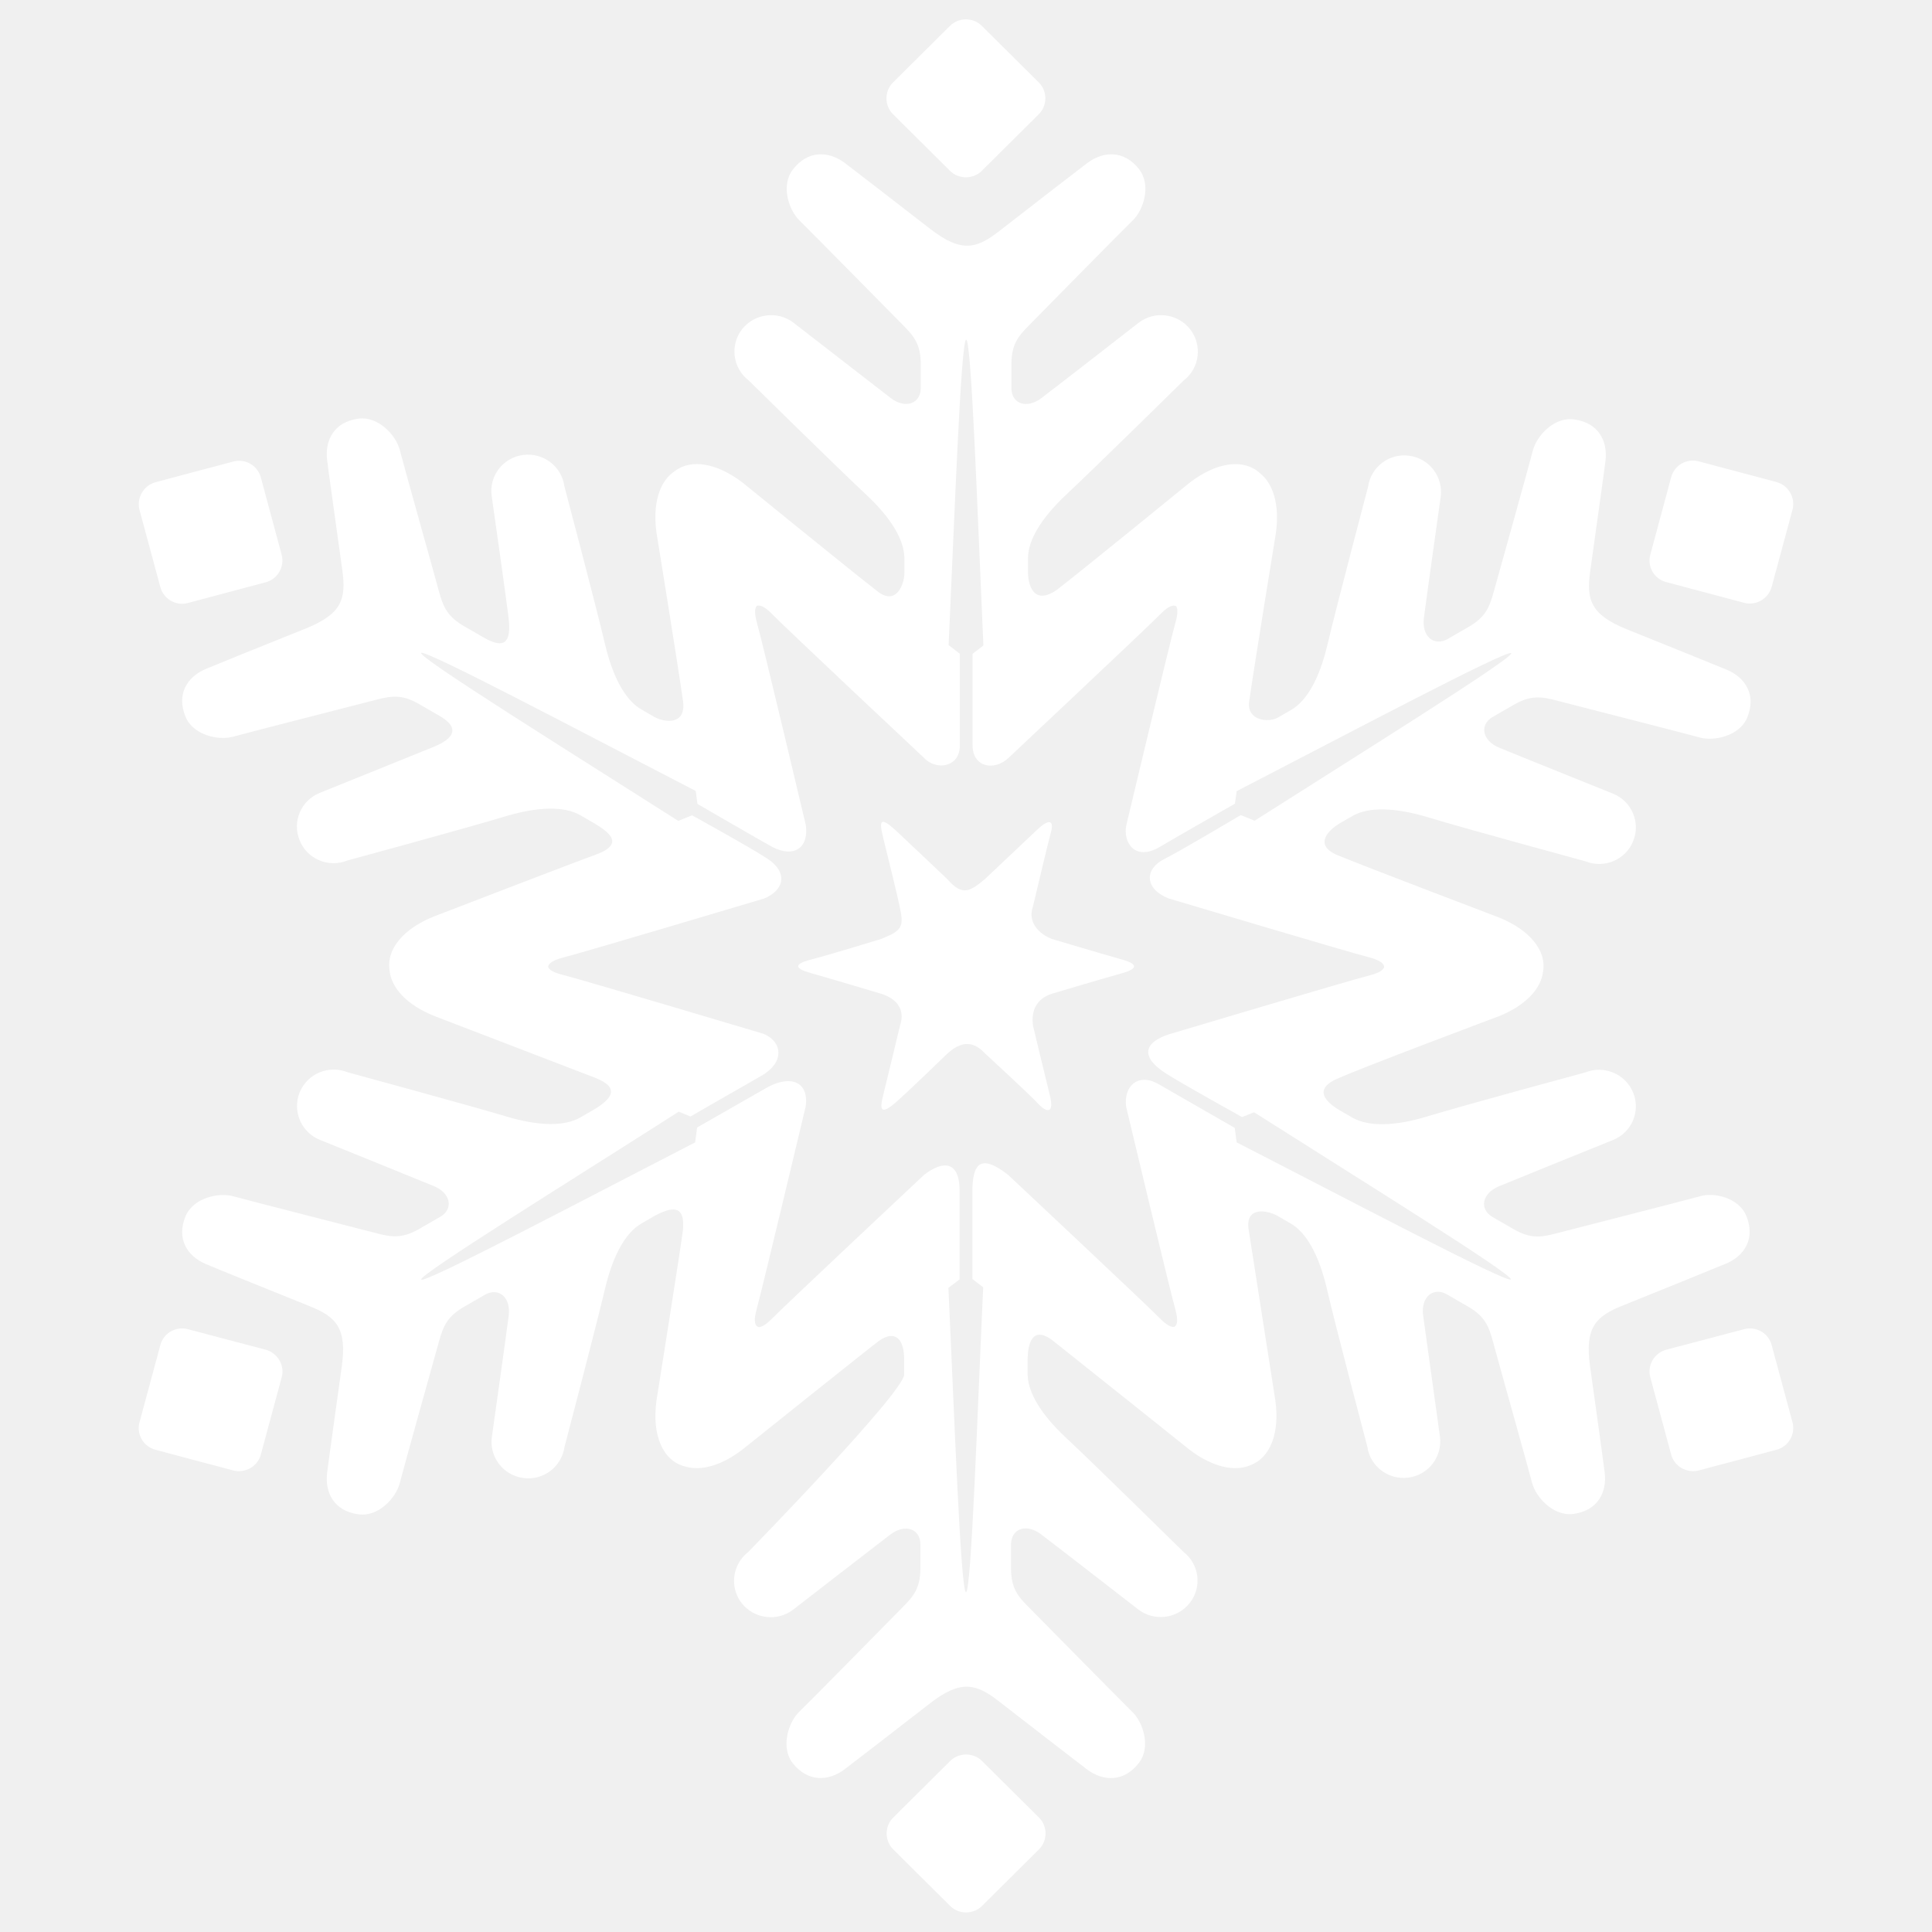
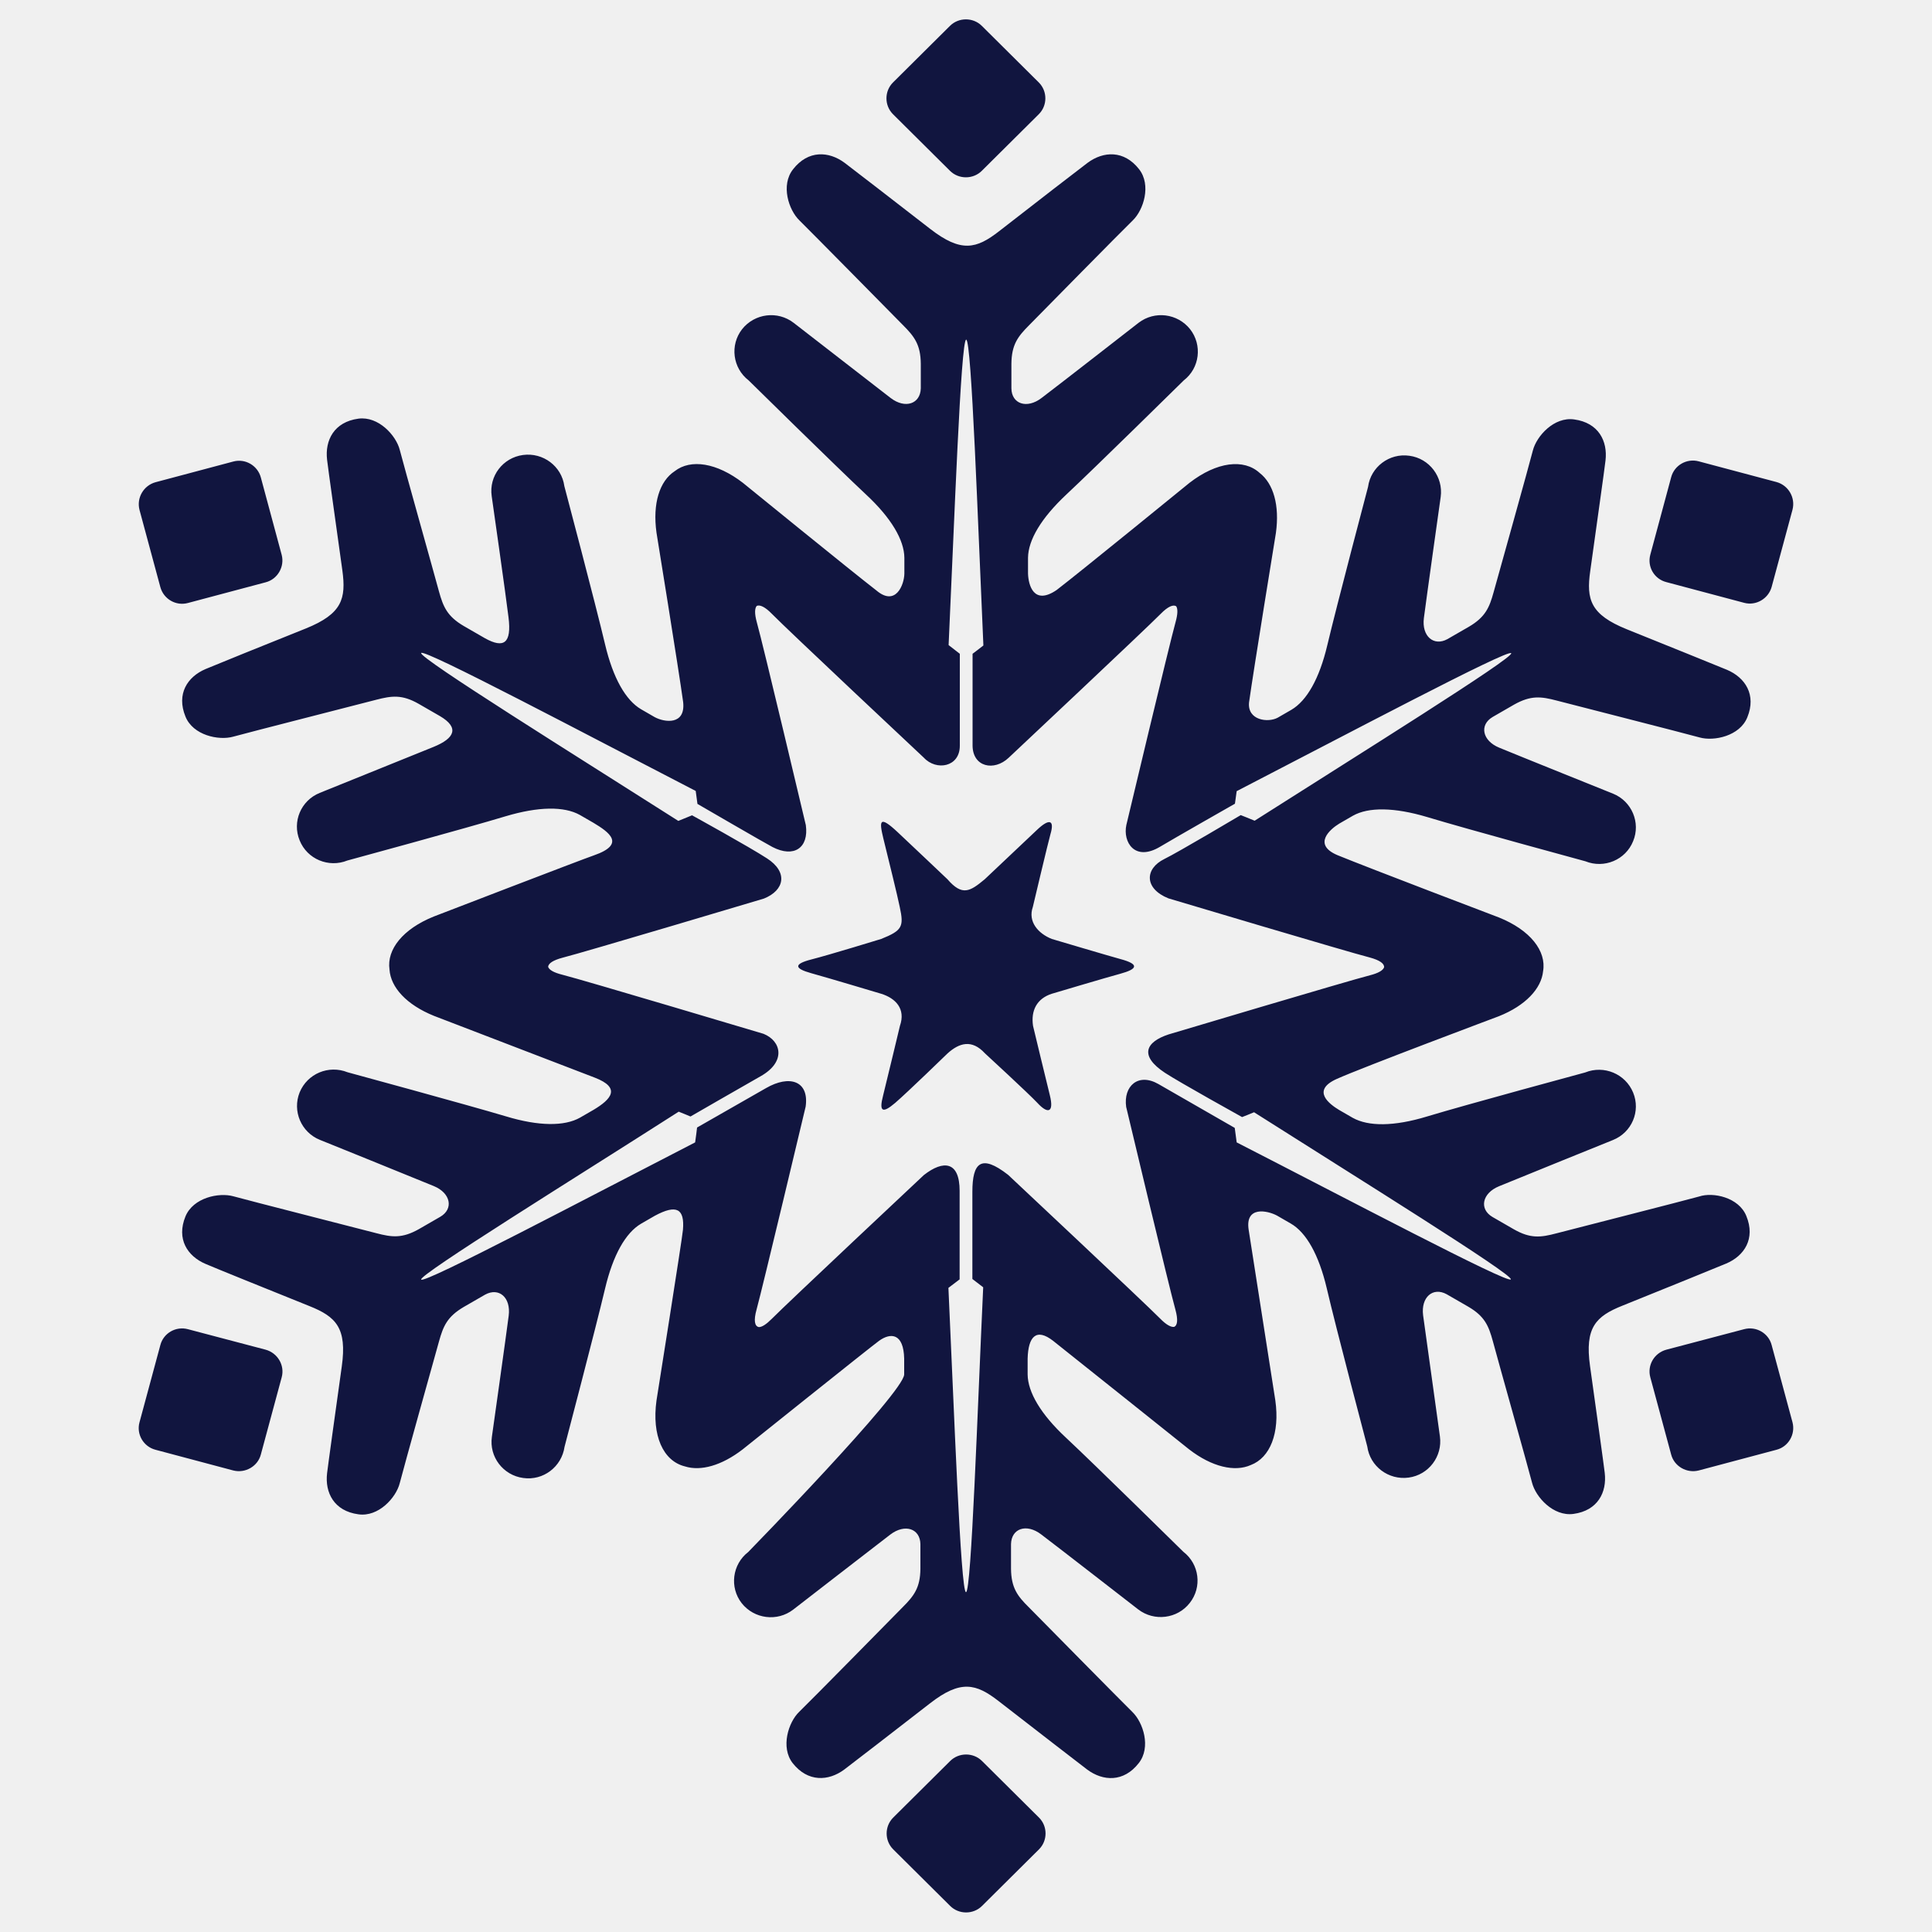
<svg xmlns="http://www.w3.org/2000/svg" version="1.1" id="Layer_1" x="0px" y="0px" viewBox="0 0 1000 1000" style="enable-background:new 0 0 1000 1000;" xml:space="preserve">
  <style type="text/css">
- 	.st0{fill:#FFFFFF;}
+ 	.st0{fill:#11153F;}
</style>
  <g>
-     <path class="st0" d="M854.2,287.1c-1.7,6.2,2,12.6,8.3,14.2l40.2,10.7c6.2,1.7,12.6-2.1,14.3-8.2l10.8-40   c1.6-6.2-2.1-12.6-8.3-14.3l-40.2-10.7c-6.2-1.7-12.7,2-14.3,8.2L854.2,287.1z M97.3,688c-6.2-1.7-12.7,2-14.3,8.2l-10.8,40   c-1.7,6.2,2.1,12.6,8.3,14.2l40.2,10.7c6.2,1.6,12.7-2.1,14.3-8.2l10.8-40c1.7-6.2-2.1-12.6-8.3-14.3L97.3,688z M135,247.1   c-1.7-6.2-8.1-9.9-14.3-8.2l-40.2,10.7c-6.2,1.7-9.9,8.1-8.3,14.3l10.8,40c1.7,6.2,8.1,9.9,14.3,8.2l40.2-10.7   c6.2-1.6,9.9-8.1,8.3-14.2L135,247.1z M508.3,911.5c-4.5-4.5-12-4.5-16.5,0l-29.5,29.3c-4.5,4.5-4.5,11.9,0,16.4l29.5,29.3   c4.5,4.5,12,4.5,16.5,0l29.5-29.3c4.5-4.5,4.5-11.9,0-16.4L508.3,911.5z M537.7,59.1c4.5-4.5,4.5-11.9,0-16.4l-29.5-29.3   c-4.5-4.5-12-4.5-16.5,0l-29.5,29.3c-4.5,4.5-4.5,11.9,0,16.4l29.5,29.3c4.5,4.5,12,4.5,16.5,0L537.7,59.1z M534.6,469.4   c0,0,8-33.8,9.1-37.6c2.3-7.7-0.8-8.1-6.9-2.3c-5.4,5.1-27.1,25.6-27.1,25.6c-7.6,6.3-11.6,8.9-19.3,0c0,0-19.6-18.6-25.7-24.3   c-9.6-9-9.7-6-7.5,3.1c3,12.2,7.2,29.2,8.5,35.5c2.2,10.2,1.4,12.2-9.6,16.6c0,0-26.7,8.2-36.1,10.6s-8.8,4.7-0.2,7.1   c8.7,2.4,36.4,10.7,36.4,10.7c7.3,2.3,12.7,7.7,9.6,16.6c0,0-6.6,27.6-8.7,36c-2.2,8.4-0.4,9.5,6.2,3.9   c6.5-5.6,27.2-25.7,27.2-25.7c6-5.4,12.5-7.4,19.3,0c0,0,22.6,20.8,27.1,25.6c5.3,5.8,8.8,5.4,6.5-3.9c-1.3-5.1-8.7-35.9-8.7-35.9   c-1.2-8,2-14.1,9.6-16.6c0,0,29.2-8.7,35.6-10.4c8.8-2.4,10.1-4.9,0-7.6c-5.2-1.4-35.5-10.4-35.5-10.4   C537.4,483.2,531.9,477.1,534.6,469.4L534.6,469.4z M782,662.2c1.4-2.4-80.5-53.2-132.9-86.5c-2.6,1.1-4.7,1.9-6.2,2.5   c0,0-32.6-18.1-39.9-22.9c-13.5-8.9-10-16,1.9-19.9c0,0,93.1-27.8,104.2-30.6c4.3-1.1,6.7-2.5,7.3-4.1c0.2-1.9-2.2-3.7-7.4-5.1   c-11.1-2.8-104.2-30.6-104.2-30.6c-12.7-5.1-12.3-15.4-2.1-20.4c7-3.4,39.5-22.7,39.5-22.7c1.6,0.6,4,1.6,7.2,2.9   c52.6-33.5,134.2-84.3,132.8-86.7c-1.4-2.4-86.9,42.9-142.1,71.4c-0.4,2.8-0.7,5-0.9,6.5c0,0-31.3,17.8-38.8,22.3   c-13.1,7.8-19.3-2.5-17.4-11.3c0,0,22.4-94.1,25.5-105.1c1.1-4,1.2-6.7,0.3-8.1c-1.5-1-4.3,0.1-8,3.9c-8,8.1-78.7,74.5-78.7,74.5   c-7.6,7.2-18.7,4.8-18.7-6.4v-47.4c1.3-1,3.2-2.4,5.6-4.3c-2.8-61.8-6.1-158.3-8.9-158.3s-6.2,96-9.1,158.1   c2.5,1.9,4.5,3.5,5.8,4.5V386c0,11.1-12.2,13.1-18.6,6.2c0,0-70.7-66.3-78.7-74.5c-3.5-3.6-6.2-4.8-7.8-4.1c-1.1,1.2-1.2,4,0,8.4   c3.1,10.9,25.4,105.1,25.4,105.1c1.6,11.7-6.1,17.1-17.3,11.3c-3.5-1.8-38.8-22.3-38.8-22.3c-0.2-1.6-0.5-3.8-0.9-6.7   C304.9,380.9,219.4,335.6,218,338c-1.4,2.4,80.5,53.4,133.1,86.9c3.2-1.3,5.6-2.3,7.1-2.9c0,0,29.6,16.3,38.8,22.3   c11,7.1,9.1,16.5-1.6,20.8c0,0-93.1,27.8-104.2,30.6c-4.9,1.3-7.3,2.9-7.5,4.7c0.5,1.6,2.9,3,7.3,4.1   c11.1,2.8,104.2,30.6,104.2,30.6c9.2,3.7,11.8,14.4-1.4,21.9c-8.5,4.8-36.4,20.9-36.4,20.9c-1.5-0.6-3.5-1.5-6.1-2.5   C298.8,609,216.6,659.9,218,662.3c1.4,2.4,86.4-42.5,141.8-71c0.5-3.4,0.8-6,1-7.7c0,0,29.2-16.7,35.7-20.4   c12.1-7,22.4-3.8,20.5,9.6c0,0-22.4,94.1-25.4,105c-1.6,5.7-1,8.7,1.2,9.1c1.6,0,3.8-1.4,6.7-4.3c8-8.1,78.7-74.4,78.7-74.4   c10.1-7.9,18.5-7.2,18.5,8.2v45.8c-1.3,1-3.3,2.5-5.8,4.4c2.9,62.1,6.3,157.5,9.1,157.5c2.8,0,6-95.9,8.9-157.8   c-2.4-1.8-4.3-3.3-5.6-4.3v-45.1c0-15,4.4-19.8,18.5-8.8c0,0,70.7,66.3,78.7,74.4c3.1,3.2,5.6,4.5,7.2,4.3c1.8-0.8,2.1-3.7,0.7-8.9   c-3.1-10.9-25.5-105-25.5-105c-1.5-10.7,6.2-17.8,16.7-11.8c4,2.3,39.5,22.7,39.5,22.7c0.2,1.7,0.6,4.2,1,7.5   C695.6,619.7,780.6,664.6,782,662.2L782,662.2z M903.9,629.4c4.8,11.7-1,20.6-10.4,24.6c-4.2,1.8-33.4,13.6-53.7,21.8   c-13.8,5.5-19.6,11.3-16.8,31.3c3,21.5,7.1,50.9,7.6,55.2c1.2,10.1-3.6,19.6-16.2,21.3c-10.4,1.4-19.5-8.7-21.4-16.1   c-1.9-7.5-18.3-65.7-20.3-73.3c-2.2-8-4.2-12.9-12.8-17.9l-11.1-6.4c-7.1-3.9-13.4,1.5-12.2,10.9c1.3,9.5,8.7,62.7,8.7,62.7   c1.4,10.3-5.8,19.9-16.2,21.3c-10.4,1.4-20-5.8-21.4-16.1c0,0-16.3-61.7-21-82c-4.1-17.3-10.6-28.8-18.6-33.4l-7.1-4.1   c-5-2.7-16.6-5.1-14.7,7.3c1.9,12.4,13.8,88.3,13.8,88.3c2.4,17-2.7,29.7-12.7,33.5c-8.3,3.7-20.1,1-31.9-8.1   c0,0-64.7-51.7-70.3-56.1c-8.9-7-13-2.2-13.3,9.1v8.2c0.1,9.2,6.8,20.6,19.8,32.7c15.3,14.3,60.8,59.1,60.8,59.1   c8.3,6.4,9.8,18.3,3.3,26.5c-6.4,8.2-18.4,9.7-26.7,3.3c0,0-42.5-33-50.2-38.8c-7.6-5.8-15.4-3.1-15.6,5V812   c0.1,9.8,3.3,14.1,9.2,19.9c5.5,5.6,48.1,48.8,53.6,54.2c5.6,5.4,9.8,18.3,3.3,26.5c-7.8,10-18.5,9.4-26.7,3.3   c-3.6-2.7-28.5-22-45.8-35.4c-11.7-9.1-19.7-11.2-35.6,1.2c-17.3,13.4-40.8,31.6-44.3,34.2c-8.2,6.1-18.9,6.6-26.7-3.3   c-6.4-8.2-2.2-21.2,3.3-26.5c5.6-5.4,48.1-48.6,53.6-54.2c5.9-5.9,9.1-10.1,9.2-19.9v-12.7c-0.1-8.1-8-10.8-15.6-5   s-50.2,38.8-50.2,38.8c-8.3,6.4-20.2,4.9-26.7-3.3c-6.4-8.2-4.9-20.1,3.4-26.5c0,0,80.6-82.6,80.7-91.9v-8.2   c-0.3-13.1-6.9-13.6-13-9.2c-3.8,2.7-70.6,56.2-70.6,56.2c-10.9,8.4-21.7,11.4-29.9,8.8c-11.3-2.8-17.2-16-14.7-34.1   c0,0,13.4-84.3,13.7-88.4c0.9-10.9-3.3-13.3-14.6-7.2l-7.1,4.1c-8,4.7-14.5,16.2-18.6,33.5c-4.8,20.3-21,82-21,82   c-1.5,10.3-11,17.6-21.4,16.1c-10.4-1.4-17.7-11-16.2-21.3c0,0,7.5-53.2,8.7-62.7s-5.1-14.8-12.2-10.9l-11.1,6.4   c-8.5,5-10.6,9.9-12.8,17.9c-2.1,7.5-18.4,65.8-20.3,73.3c-1.9,7.5-11,17.6-21.4,16.1c-12.6-1.7-17.4-11.2-16.2-21.3   c0.5-4.3,4.6-33.7,7.6-55.2c2.8-20-3-25.8-16.8-31.3c-20.4-8.2-49.6-20-53.7-21.8c-9.4-4-15.2-12.9-10.4-24.6   c4-9.7,17.3-12.5,24.8-10.4s66.4,17.1,74,19.1c8,2.1,13.3,2.8,22-2.1l11.1-6.4c7-4.1,5.4-12.3-3.4-15.9   c-8.9-3.7-58.9-23.9-58.9-23.9c-9.7-3.9-14.4-14.9-10.5-24.6c4-9.7,15-14.3,24.8-10.4c0,0,61.8,16.8,81.9,22.8   c17.1,5.2,30.4,5.2,38.4,0.7l7.1-4.1c9-5.4,14.3-11.3,0.6-16.6c-6.8-2.6-83.3-32-83.3-32c-14.1-5.7-22.4-14.7-23-24   c-1.5-10.4,7-21,22.9-27.4c0,0,76.8-29.6,83-31.7c16.6-5.8,7.7-12-0.3-16.8l-7.1-4.1c-8.1-4.5-21.3-4.4-38.4,0.7   c-20.1,6.1-81.9,22.9-81.9,22.9c-9.7,3.9-20.8-0.7-24.7-10.4c-4-9.7,0.7-20.7,10.4-24.6c0,0,50-20.2,58.9-23.8   c11.3-4.6,13.2-10.1,3.4-15.9l-11.1-6.4c-8.6-4.9-13.9-4.2-22-2.1c-7.6,2-66.5,17-74,19.1s-20.8-0.7-24.7-10.4   c-4.8-11.7,1-20.6,10.4-24.6c4-1.7,31.6-12.9,51.9-21c18.8-7.6,20.9-15.4,18.9-30.1c-3-21.7-7.4-52.7-7.9-57.2   c-1.2-10.1,3.6-19.6,16.2-21.3c10.4-1.4,19.5,8.7,21.4,16.1c1.9,7.5,18.3,65.8,20.3,73.3c2.2,8,4.3,12.9,12.8,17.9l11.1,6.4   c9.6,5.3,13.8,2.7,12.1-10.9c-1.3-10.9-8.7-62.7-8.7-62.7c-1.5-10.4,5.8-19.9,16.2-21.3c10.4-1.4,20,5.8,21.4,16.1   c0,0,16.3,61.6,21.1,82c4.1,17.3,10.6,28.8,18.6,33.5l7.1,4.1c5,2.7,16,4.3,14.7-7.8c-2.3-16.8-13.8-87.7-13.8-87.7   c-2.1-15.1,1.6-26.7,9.4-31.8c8.3-6.5,21.8-4.4,35.3,6c0,0,56.4,45.9,69.1,55.7c10,8.5,14.4-2.9,14.5-8.7v-8.2   c-0.1-9.2-6.8-20.6-19.8-32.7c-15.3-14.3-60.8-59.1-60.8-59.1c-8.3-6.4-9.8-18.3-3.4-26.5c6.5-8.2,18.4-9.7,26.7-3.3   c0,0,42.6,33,50.2,38.9c7.6,5.8,15.4,3,15.6-5v-12.7c-0.1-9.9-3.3-14.1-9.2-20c-5.5-5.6-48.1-48.8-53.6-54.2   c-5.6-5.4-9.8-18.3-3.3-26.5c7.8-10,18.5-9.4,26.7-3.3c3.5,2.6,27,20.8,44.3,34.2c16,12.4,23.9,10.3,35.6,1.2   c17.3-13.5,42.2-32.7,45.8-35.4c8.2-6.1,18.9-6.7,26.7,3.3c6.4,8.2,2.3,21.1-3.3,26.5s-48.1,48.6-53.6,54.2   c-5.9,5.9-9.1,10.1-9.2,20V201c0.1,8.1,8,10.8,15.6,5c7.7-5.8,50.2-38.9,50.2-38.9c8.3-6.4,20.2-4.9,26.7,3.3   c6.4,8.2,5,20.1-3.3,26.5c0,0-45.5,44.8-60.8,59.1c-13,12.2-19.7,23.5-19.8,32.7v8.2c0.2,5.9,2.9,16.6,14.8,8.5   c12-9.2,68.8-55.5,68.8-55.5c14.1-10.9,28.1-12.6,36.3-5.1c7.1,5.5,10.4,16.7,8.4,31.1c0,0-11.6,71.1-13.9,87.7   c-0.9,9.2,9.7,10.6,14.8,7.9l7.1-4.1c8-4.7,14.5-16.1,18.6-33.4c4.8-20.3,21.1-82,21.1-82c1.4-10.3,11-17.6,21.4-16.1   c10.4,1.4,17.6,11,16.2,21.3c0,0-7.5,53.2-8.7,62.7c-1.2,9.4,5.1,14.8,12.2,10.9l11.1-6.4c8.5-5,10.6-9.9,12.8-17.9   c2.1-7.5,18.4-65.8,20.3-73.3c1.9-7.5,11-17.6,21.4-16.1c12.6,1.7,17.4,11.2,16.2,21.3c-0.5,4.5-4.9,35.5-7.9,57.2   c-2.1,14.7,0.1,22.5,18.9,30.1c20.3,8.2,47.9,19.3,51.9,21c9.4,4,15.3,12.9,10.5,24.6c-3.9,9.7-17.3,12.5-24.7,10.4   c-7.5-2.1-66.4-17.1-74-19.1c-8-2.1-13.3-2.8-22,2.1l-11.1,6.4c-7,4.1-5.4,12.3,3.4,15.9c8.9,3.7,58.9,23.8,58.9,23.8   c9.7,3.9,14.4,15,10.4,24.6c-3.9,9.7-15,14.3-24.7,10.4c0,0-61.8-16.8-81.9-22.9c-17.1-5.1-30.4-5.2-38.4-0.7l-7.1,4.1   c-4.8,2.9-13.9,10.8-1,16.3c17.1,7,83.7,32.3,83.7,32.3c16.1,6.5,24.6,17.3,22.8,27.8c-0.9,9-9.1,17.8-22.9,23.3   c0,0-70.7,26.5-84,32.5s-3.5,13.1,1.3,16l7.1,4.1c8.1,4.5,21.3,4.5,38.4-0.7c20.1-6.1,81.9-22.8,81.9-22.8   c9.7-3.9,20.8,0.7,24.8,10.4s-0.7,20.7-10.5,24.6c0,0-50,20.2-58.9,23.9c-8.8,3.6-10.4,11.8-3.4,15.9l11.1,6.4   c8.6,4.9,13.9,4.2,21.9,2.1c7.6-2,66.5-17,74-19.1C886.6,616.9,900,619.7,903.9,629.4L903.9,629.4z M902.7,688   c6.2-1.7,12.7,2,14.3,8.2l10.8,40c1.6,6.2-2.1,12.6-8.3,14.2l-40.2,10.7c-6.2,1.6-12.7-2.1-14.3-8.2l-10.8-40   c-1.7-6.2,2-12.6,8.3-14.3L902.7,688z" />
+     <path class="st0" d="M854.2,287.1c-1.7,6.2,2,12.6,8.3,14.2l40.2,10.7c6.2,1.7,12.6-2.1,14.3-8.2l10.8-40   c1.6-6.2-2.1-12.6-8.3-14.3l-40.2-10.7c-6.2-1.7-12.7,2-14.3,8.2L854.2,287.1z M97.3,688c-6.2-1.7-12.7,2-14.3,8.2l-10.8,40   c-1.7,6.2,2.1,12.6,8.3,14.2l40.2,10.7c6.2,1.6,12.7-2.1,14.3-8.2l10.8-40c1.7-6.2-2.1-12.6-8.3-14.3L97.3,688z M135,247.1   c-1.7-6.2-8.1-9.9-14.3-8.2l-40.2,10.7c-6.2,1.7-9.9,8.1-8.3,14.3l10.8,40c1.7,6.2,8.1,9.9,14.3,8.2l40.2-10.7   c6.2-1.6,9.9-8.1,8.3-14.2L135,247.1z M508.3,911.5c-4.5-4.5-12-4.5-16.5,0l-29.5,29.3c-4.5,4.5-4.5,11.9,0,16.4l29.5,29.3   c4.5,4.5,12,4.5,16.5,0l29.5-29.3c4.5-4.5,4.5-11.9,0-16.4L508.3,911.5z M537.7,59.1c4.5-4.5,4.5-11.9,0-16.4l-29.5-29.3   c-4.5-4.5-12-4.5-16.5,0l-29.5,29.3c-4.5,4.5-4.5,11.9,0,16.4l29.5,29.3c4.5,4.5,12,4.5,16.5,0L537.7,59.1z M534.6,469.4   c0,0,8-33.8,9.1-37.6c2.3-7.7-0.8-8.1-6.9-2.3c-5.4,5.1-27.1,25.6-27.1,25.6c-7.6,6.3-11.6,8.9-19.3,0c0,0-19.6-18.6-25.7-24.3   c-9.6-9-9.7-6-7.5,3.1c3,12.2,7.2,29.2,8.5,35.5c2.2,10.2,1.4,12.2-9.6,16.6c0,0-26.7,8.2-36.1,10.6s-8.8,4.7-0.2,7.1   c8.7,2.4,36.4,10.7,36.4,10.7c7.3,2.3,12.7,7.7,9.6,16.6c0,0-6.6,27.6-8.7,36c-2.2,8.4-0.4,9.5,6.2,3.9   c6.5-5.6,27.2-25.7,27.2-25.7c6-5.4,12.5-7.4,19.3,0c0,0,22.6,20.8,27.1,25.6c5.3,5.8,8.8,5.4,6.5-3.9c-1.3-5.1-8.7-35.9-8.7-35.9   c-1.2-8,2-14.1,9.6-16.6c0,0,29.2-8.7,35.6-10.4c8.8-2.4,10.1-4.9,0-7.6c-5.2-1.4-35.5-10.4-35.5-10.4   C537.4,483.2,531.9,477.1,534.6,469.4L534.6,469.4z M782,662.2c1.4-2.4-80.5-53.2-132.9-86.5c-2.6,1.1-4.7,1.9-6.2,2.5   c0,0-32.6-18.1-39.9-22.9c-13.5-8.9-10-16,1.9-19.9c0,0,93.1-27.8,104.2-30.6c4.3-1.1,6.7-2.5,7.3-4.1c0.2-1.9-2.2-3.7-7.4-5.1   c-11.1-2.8-104.2-30.6-104.2-30.6c-12.7-5.1-12.3-15.4-2.1-20.4c7-3.4,39.5-22.7,39.5-22.7c1.6,0.6,4,1.6,7.2,2.9   c52.6-33.5,134.2-84.3,132.8-86.7c-1.4-2.4-86.9,42.9-142.1,71.4c-0.4,2.8-0.7,5-0.9,6.5c0,0-31.3,17.8-38.8,22.3   c-13.1,7.8-19.3-2.5-17.4-11.3c0,0,22.4-94.1,25.5-105.1c1.1-4,1.2-6.7,0.3-8.1c-1.5-1-4.3,0.1-8,3.9c-8,8.1-78.7,74.5-78.7,74.5   c-7.6,7.2-18.7,4.8-18.7-6.4v-47.4c1.3-1,3.2-2.4,5.6-4.3c-2.8-61.8-6.1-158.3-8.9-158.3s-6.2,96-9.1,158.1   c2.5,1.9,4.5,3.5,5.8,4.5V386c0,11.1-12.2,13.1-18.6,6.2c0,0-70.7-66.3-78.7-74.5c-3.5-3.6-6.2-4.8-7.8-4.1c-1.1,1.2-1.2,4,0,8.4   c3.1,10.9,25.4,105.1,25.4,105.1c1.6,11.7-6.1,17.1-17.3,11.3c-3.5-1.8-38.8-22.3-38.8-22.3c-0.2-1.6-0.5-3.8-0.9-6.7   C304.9,380.9,219.4,335.6,218,338s80.5,53.4,133.1,86.9c3.2-1.3,5.6-2.3,7.1-2.9c0,0,29.6,16.3,38.8,22.3c11,7.1,9.1,16.5-1.6,20.8   c0,0-93.1,27.8-104.2,30.6c-4.9,1.3-7.3,2.9-7.5,4.7c0.5,1.6,2.9,3,7.3,4.1c11.1,2.8,104.2,30.6,104.2,30.6   c9.2,3.7,11.8,14.4-1.4,21.9c-8.5,4.8-36.4,20.9-36.4,20.9c-1.5-0.6-3.5-1.5-6.1-2.5C298.8,609,216.6,659.9,218,662.3   c1.4,2.4,86.4-42.5,141.8-71c0.5-3.4,0.8-6,1-7.7c0,0,29.2-16.7,35.7-20.4c12.1-7,22.4-3.8,20.5,9.6c0,0-22.4,94.1-25.4,105   c-1.6,5.7-1,8.7,1.2,9.1c1.6,0,3.8-1.4,6.7-4.3c8-8.1,78.7-74.4,78.7-74.4c10.1-7.9,18.5-7.2,18.5,8.2v45.8c-1.3,1-3.3,2.5-5.8,4.4   c2.9,62.1,6.3,157.5,9.1,157.5c2.8,0,6-95.9,8.9-157.8c-2.4-1.8-4.3-3.3-5.6-4.3v-45.1c0-15,4.4-19.8,18.5-8.8   c0,0,70.7,66.3,78.7,74.4c3.1,3.2,5.6,4.5,7.2,4.3c1.8-0.8,2.1-3.7,0.7-8.9c-3.1-10.9-25.5-105-25.5-105   c-1.5-10.7,6.2-17.8,16.7-11.8c4,2.3,39.5,22.7,39.5,22.7c0.2,1.7,0.6,4.2,1,7.5C695.6,619.7,780.6,664.6,782,662.2L782,662.2z    M903.9,629.4c4.8,11.7-1,20.6-10.4,24.6c-4.2,1.8-33.4,13.6-53.7,21.8c-13.8,5.5-19.6,11.3-16.8,31.3c3,21.5,7.1,50.9,7.6,55.2   c1.2,10.1-3.6,19.6-16.2,21.3c-10.4,1.4-19.5-8.7-21.4-16.1c-1.9-7.5-18.3-65.7-20.3-73.3c-2.2-8-4.2-12.9-12.8-17.9l-11.1-6.4   c-7.1-3.9-13.4,1.5-12.2,10.9c1.3,9.5,8.7,62.7,8.7,62.7c1.4,10.3-5.8,19.9-16.2,21.3c-10.4,1.4-20-5.8-21.4-16.1   c0,0-16.3-61.7-21-82c-4.1-17.3-10.6-28.8-18.6-33.4l-7.1-4.1c-5-2.7-16.6-5.1-14.7,7.3c1.9,12.4,13.8,88.3,13.8,88.3   c2.4,17-2.7,29.7-12.7,33.5c-8.3,3.7-20.1,1-31.9-8.1c0,0-64.7-51.7-70.3-56.1c-8.9-7-13-2.2-13.3,9.1v8.2   c0.1,9.2,6.8,20.6,19.8,32.7c15.3,14.3,60.8,59.1,60.8,59.1c8.3,6.4,9.8,18.3,3.3,26.5c-6.4,8.2-18.4,9.7-26.7,3.3   c0,0-42.5-33-50.2-38.8c-7.6-5.8-15.4-3.1-15.6,5V812c0.1,9.8,3.3,14.1,9.2,19.9c5.5,5.6,48.1,48.8,53.6,54.2   c5.6,5.4,9.8,18.3,3.3,26.5c-7.8,10-18.5,9.4-26.7,3.3c-3.6-2.7-28.5-22-45.8-35.4c-11.7-9.1-19.7-11.2-35.6,1.2   c-17.3,13.4-40.8,31.6-44.3,34.2c-8.2,6.1-18.9,6.6-26.7-3.3c-6.4-8.2-2.2-21.2,3.3-26.5c5.6-5.4,48.1-48.6,53.6-54.2   c5.9-5.9,9.1-10.1,9.2-19.9v-12.7c-0.1-8.1-8-10.8-15.6-5s-50.2,38.8-50.2,38.8c-8.3,6.4-20.2,4.9-26.7-3.3   c-6.4-8.2-4.9-20.1,3.4-26.5c0,0,80.6-82.6,80.7-91.9v-8.2c-0.3-13.1-6.9-13.6-13-9.2c-3.8,2.7-70.6,56.2-70.6,56.2   c-10.9,8.4-21.7,11.4-29.9,8.8c-11.3-2.8-17.2-16-14.7-34.1c0,0,13.4-84.3,13.7-88.4c0.9-10.9-3.3-13.3-14.6-7.2l-7.1,4.1   c-8,4.7-14.5,16.2-18.6,33.5c-4.8,20.3-21,82-21,82c-1.5,10.3-11,17.6-21.4,16.1c-10.4-1.4-17.7-11-16.2-21.3   c0,0,7.5-53.2,8.7-62.7s-5.1-14.8-12.2-10.9l-11.1,6.4c-8.5,5-10.6,9.9-12.8,17.9c-2.1,7.5-18.4,65.8-20.3,73.3   c-1.9,7.5-11,17.6-21.4,16.1c-12.6-1.7-17.4-11.2-16.2-21.3c0.5-4.3,4.6-33.7,7.6-55.2c2.8-20-3-25.8-16.8-31.3   c-20.4-8.2-49.6-20-53.7-21.8c-9.4-4-15.2-12.9-10.4-24.6c4-9.7,17.3-12.5,24.8-10.4s66.4,17.1,74,19.1c8,2.1,13.3,2.8,22-2.1   l11.1-6.4c7-4.1,5.4-12.3-3.4-15.9c-8.9-3.7-58.9-23.9-58.9-23.9c-9.7-3.9-14.4-14.9-10.5-24.6c4-9.7,15-14.3,24.8-10.4   c0,0,61.8,16.8,81.9,22.8c17.1,5.2,30.4,5.2,38.4,0.7l7.1-4.1c9-5.4,14.3-11.3,0.6-16.6c-6.8-2.6-83.3-32-83.3-32   c-14.1-5.7-22.4-14.7-23-24c-1.5-10.4,7-21,22.9-27.4c0,0,76.8-29.6,83-31.7c16.6-5.8,7.7-12-0.3-16.8l-7.1-4.1   c-8.1-4.5-21.3-4.4-38.4,0.7c-20.1,6.1-81.9,22.9-81.9,22.9c-9.7,3.9-20.8-0.7-24.7-10.4c-4-9.7,0.7-20.7,10.4-24.6   c0,0,50-20.2,58.9-23.8c11.3-4.6,13.2-10.1,3.4-15.9l-11.1-6.4c-8.6-4.9-13.9-4.2-22-2.1c-7.6,2-66.5,17-74,19.1   s-20.8-0.7-24.7-10.4c-4.8-11.7,1-20.6,10.4-24.6c4-1.7,31.6-12.9,51.9-21c18.8-7.6,20.9-15.4,18.9-30.1c-3-21.7-7.4-52.7-7.9-57.2   c-1.2-10.1,3.6-19.6,16.2-21.3c10.4-1.4,19.5,8.7,21.4,16.1c1.9,7.5,18.3,65.8,20.3,73.3c2.2,8,4.3,12.9,12.8,17.9l11.1,6.4   c9.6,5.3,13.8,2.7,12.1-10.9c-1.3-10.9-8.7-62.7-8.7-62.7c-1.5-10.4,5.8-19.9,16.2-21.3c10.4-1.4,20,5.8,21.4,16.1   c0,0,16.3,61.6,21.1,82c4.1,17.3,10.6,28.8,18.6,33.5l7.1,4.1c5,2.7,16,4.3,14.7-7.8c-2.3-16.8-13.8-87.7-13.8-87.7   c-2.1-15.1,1.6-26.7,9.4-31.8c8.3-6.5,21.8-4.4,35.3,6c0,0,56.4,45.9,69.1,55.7c10,8.5,14.4-2.9,14.5-8.7v-8.2   c-0.1-9.2-6.8-20.6-19.8-32.7c-15.3-14.3-60.8-59.1-60.8-59.1c-8.3-6.4-9.8-18.3-3.4-26.5c6.5-8.2,18.4-9.7,26.7-3.3   c0,0,42.6,33,50.2,38.9c7.6,5.8,15.4,3,15.6-5v-12.7c-0.1-9.9-3.3-14.1-9.2-20c-5.5-5.6-48.1-48.8-53.6-54.2   c-5.6-5.4-9.8-18.3-3.3-26.5c7.8-10,18.5-9.4,26.7-3.3c3.5,2.6,27,20.8,44.3,34.2c16,12.4,23.9,10.3,35.6,1.2   c17.3-13.5,42.2-32.7,45.8-35.4c8.2-6.1,18.9-6.7,26.7,3.3c6.4,8.2,2.3,21.1-3.3,26.5s-48.1,48.6-53.6,54.2   c-5.9,5.9-9.1,10.1-9.2,20V201c0.1,8.1,8,10.8,15.6,5c7.7-5.8,50.2-38.9,50.2-38.9c8.3-6.4,20.2-4.9,26.7,3.3   c6.4,8.2,5,20.1-3.3,26.5c0,0-45.5,44.8-60.8,59.1c-13,12.2-19.7,23.5-19.8,32.7v8.2c0.2,5.9,2.9,16.6,14.8,8.5   c12-9.2,68.8-55.5,68.8-55.5c14.1-10.9,28.1-12.6,36.3-5.1c7.1,5.5,10.4,16.7,8.4,31.1c0,0-11.6,71.1-13.9,87.7   c-0.9,9.2,9.7,10.6,14.8,7.9l7.1-4.1c8-4.7,14.5-16.1,18.6-33.4c4.8-20.3,21.1-82,21.1-82c1.4-10.3,11-17.6,21.4-16.1   c10.4,1.4,17.6,11,16.2,21.3c0,0-7.5,53.2-8.7,62.7c-1.2,9.4,5.1,14.8,12.2,10.9l11.1-6.4c8.5-5,10.6-9.9,12.8-17.9   c2.1-7.5,18.4-65.8,20.3-73.3c1.9-7.5,11-17.6,21.4-16.1c12.6,1.7,17.4,11.2,16.2,21.3c-0.5,4.5-4.9,35.5-7.9,57.2   c-2.1,14.7,0.1,22.5,18.9,30.1c20.3,8.2,47.9,19.3,51.9,21c9.4,4,15.3,12.9,10.5,24.6c-3.9,9.7-17.3,12.5-24.7,10.4   c-7.5-2.1-66.4-17.1-74-19.1c-8-2.1-13.3-2.8-22,2.1l-11.1,6.4c-7,4.1-5.4,12.3,3.4,15.9c8.9,3.7,58.9,23.8,58.9,23.8   c9.7,3.9,14.4,15,10.4,24.6c-3.9,9.7-15,14.3-24.7,10.4c0,0-61.8-16.8-81.9-22.9c-17.1-5.1-30.4-5.2-38.4-0.7l-7.1,4.1   c-4.8,2.9-13.9,10.8-1,16.3c17.1,7,83.7,32.3,83.7,32.3c16.1,6.5,24.6,17.3,22.8,27.8c-0.9,9-9.1,17.8-22.9,23.3   c0,0-70.7,26.5-84,32.5s-3.5,13.1,1.3,16l7.1,4.1c8.1,4.5,21.3,4.5,38.4-0.7c20.1-6.1,81.9-22.8,81.9-22.8   c9.7-3.9,20.8,0.7,24.8,10.4s-0.7,20.7-10.5,24.6c0,0-50,20.2-58.9,23.9c-8.8,3.6-10.4,11.8-3.4,15.9l11.1,6.4   c8.6,4.9,13.9,4.2,21.9,2.1c7.6-2,66.5-17,74-19.1C886.6,616.9,900,619.7,903.9,629.4L903.9,629.4z M902.7,688   c6.2-1.7,12.7,2,14.3,8.2l10.8,40c1.6,6.2-2.1,12.6-8.3,14.2l-40.2,10.7c-6.2,1.6-12.7-2.1-14.3-8.2l-10.8-40   c-1.7-6.2,2-12.6,8.3-14.3L902.7,688z" />
  </g>
</svg>
